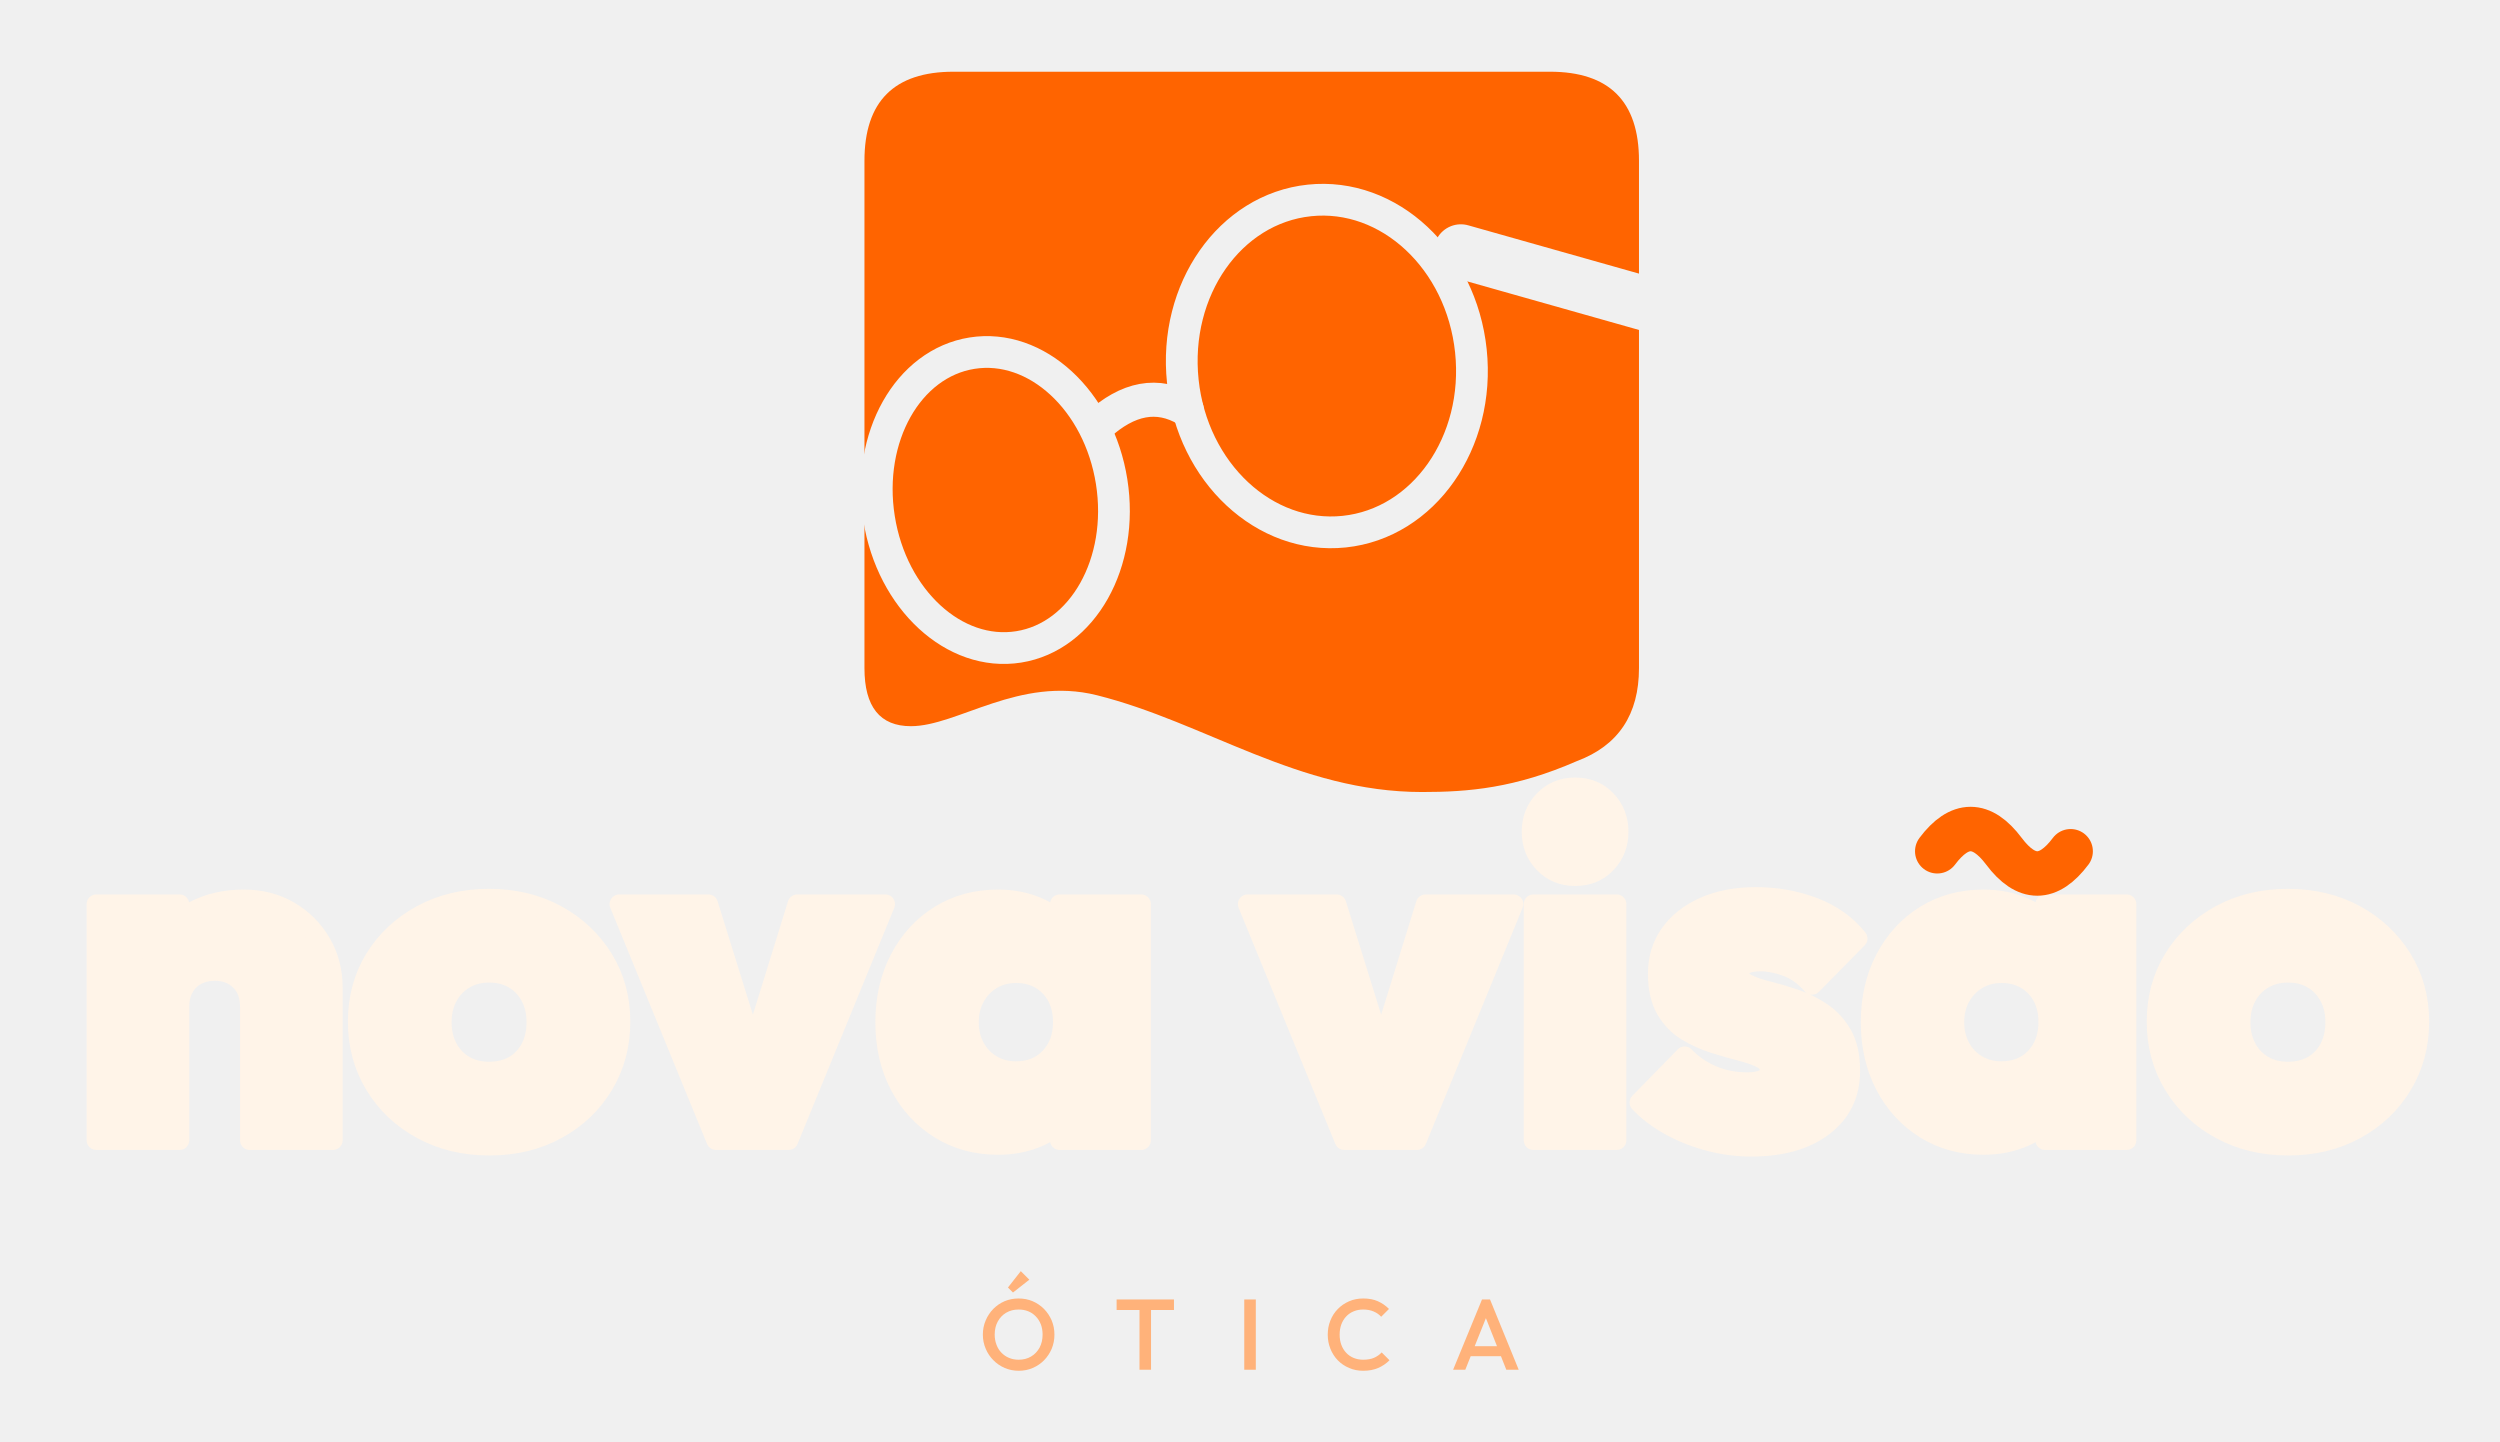
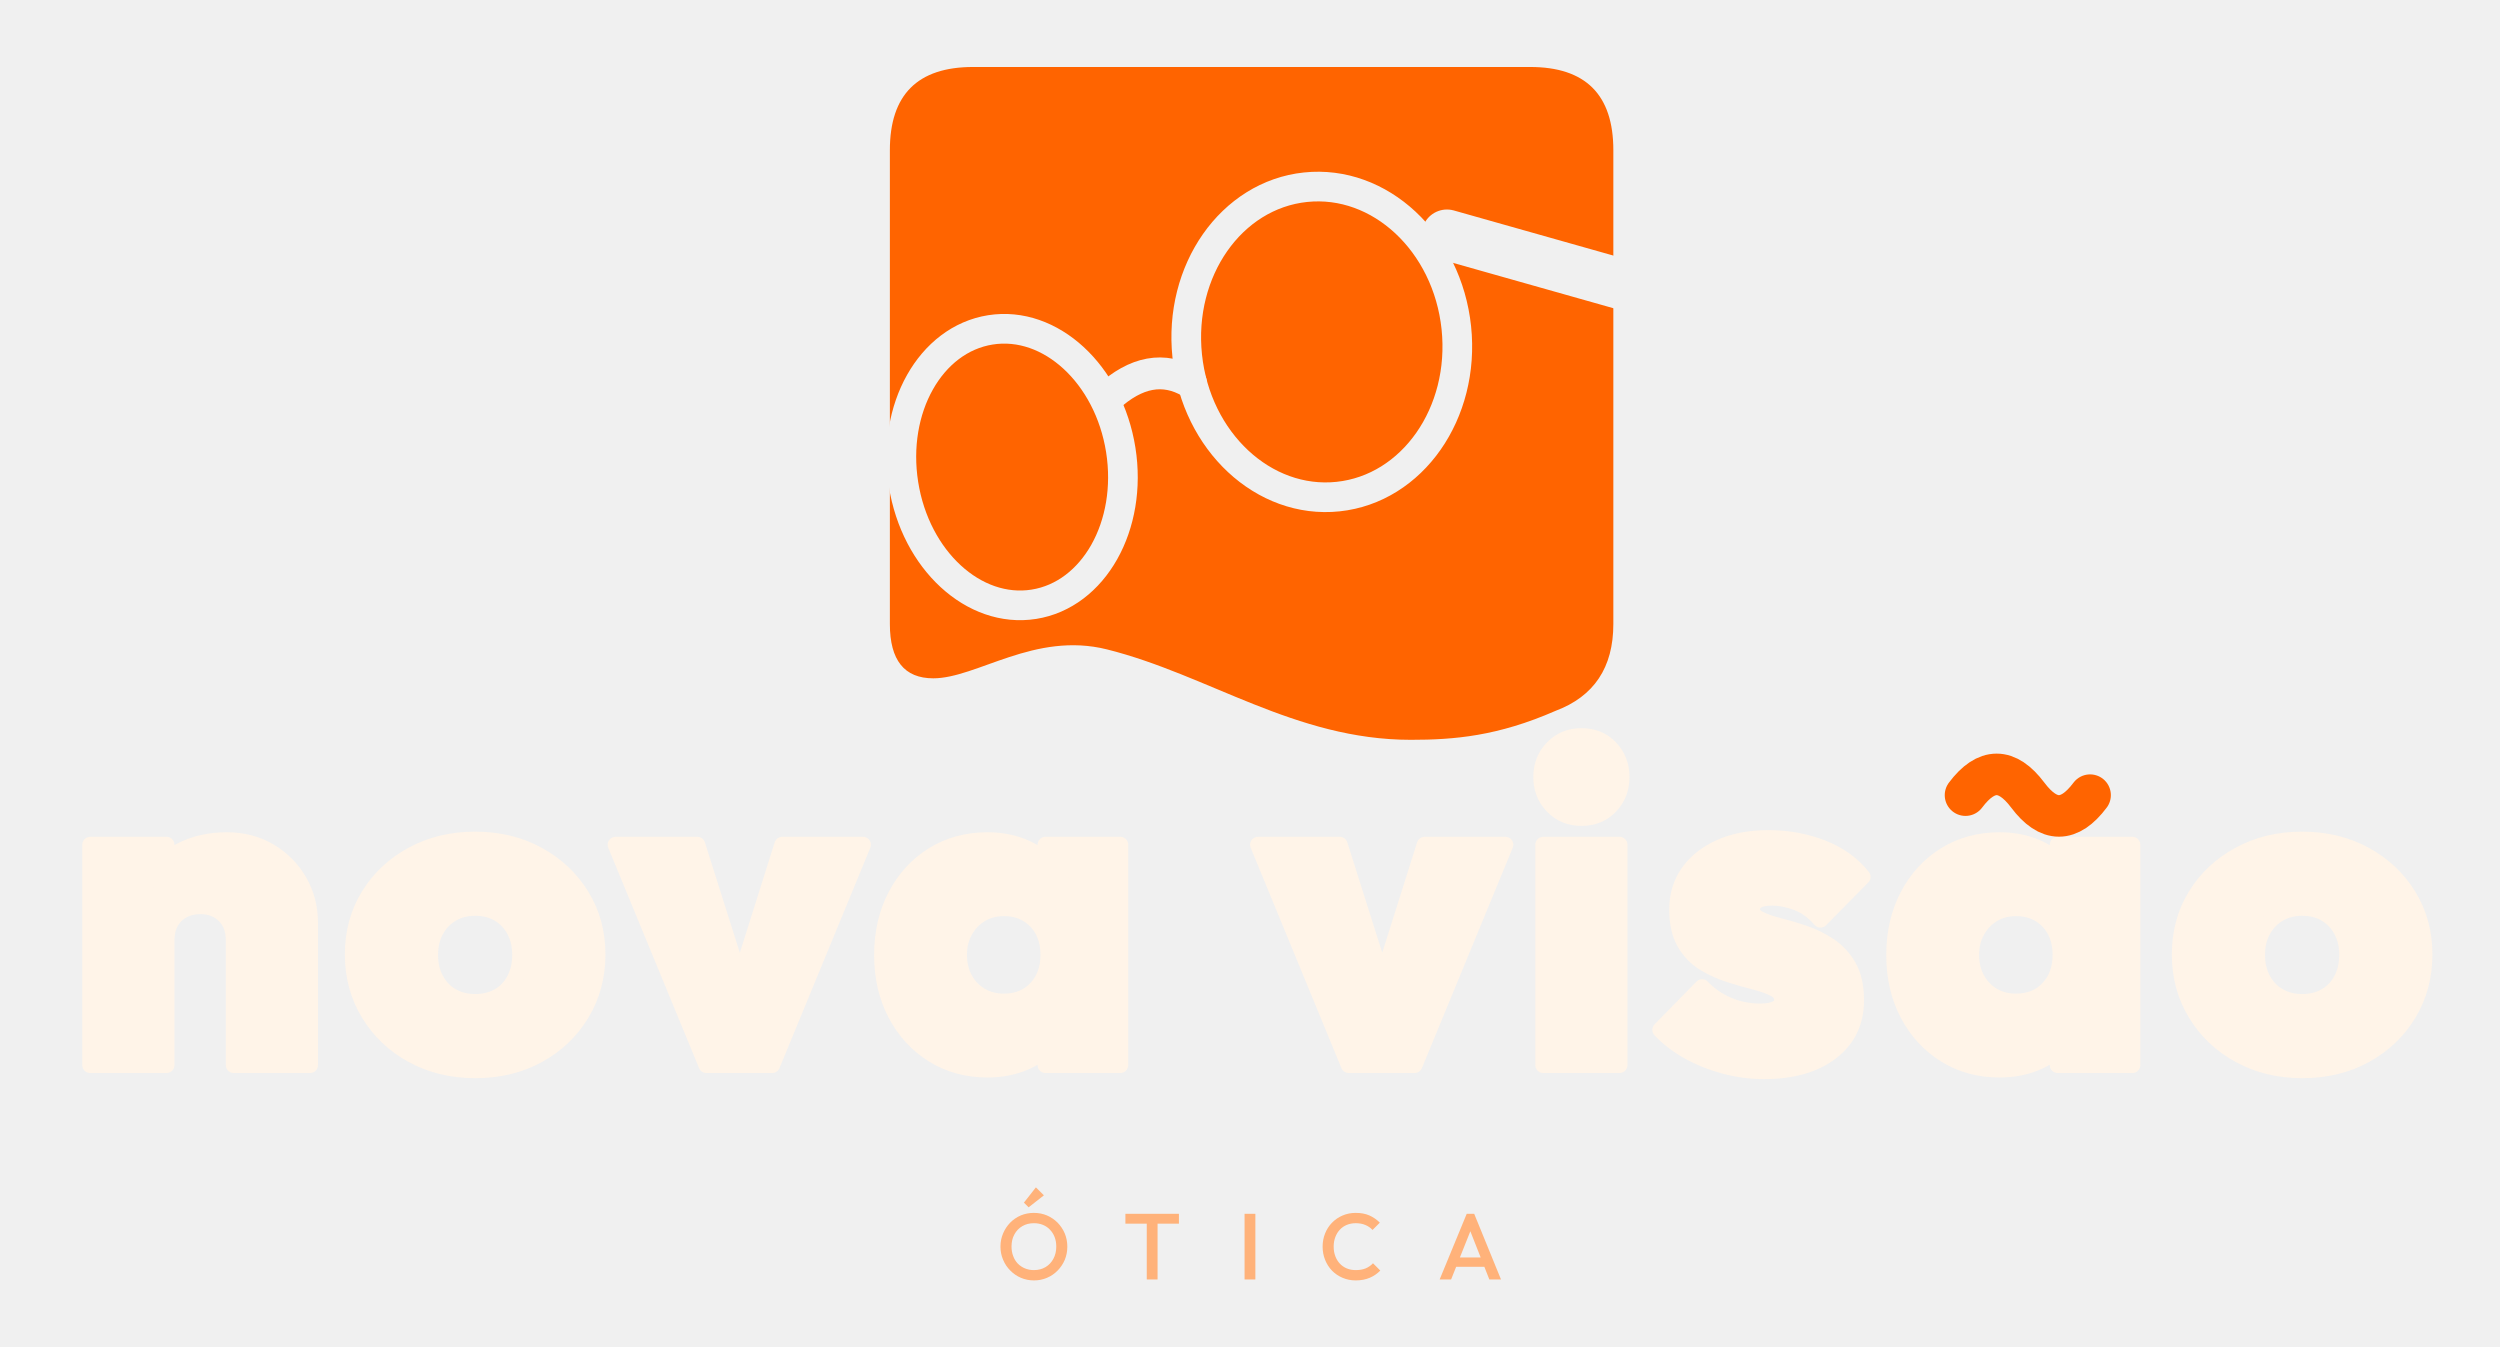
- <svg xmlns="http://www.w3.org/2000/svg" viewBox="0 0 348.6 201" role="img" aria-label="Nova Visão ótica">
+ <svg xmlns="http://www.w3.org/2000/svg" viewBox="0 0 373.2 201" role="img" aria-label="Nova Visão ótica">
  <defs>
    <mask id="k" maskUnits="userSpaceOnUse" x="-20" y="-20" width="150" height="140">
      <rect x="-20" y="-20" width="150" height="140" fill="#fff" />
      <g fill="none" stroke="#000" stroke-width="4.1" stroke-linecap="round">
        <ellipse cx="16.9" cy="55.3" rx="15.2" ry="19.2" transform="rotate(-9 16.9 55.3)" />
        <ellipse cx="59.7" cy="38.0" rx="18.7" ry="21.5" transform="rotate(-6 59.7 38.0)" />
        <path d="M30.1 45.7Q36 40.3 41.6 43.6" stroke-width="4.4" />
      </g>
      <path d="M77 23.2L106 31.4" stroke="#000" stroke-width="7" stroke-linecap="round" fill="none" />
    </mask>
  </defs>
-   <g transform="translate(120.54 10) scale(1.08)">
+   <g transform="translate(132.84 10) scale(1.08)">
    <g mask="url(#k)">
      <path d="M11.5 0H88.5Q100 0 100 11.5V77Q100 86 92 89C84 92.5 78 93 72 93C56 93 44 84 30 80.5C20 78 12 84.5 6 84.5Q0 84.5 0 77V11.5Q0 0 11.5 0Z" fill="#FF6400" />
    </g>
  </g>
-   <path d="M34.82 159.00L34.82 140.38Q34.82 138.07 33.45 136.74Q32.07 135.41 29.97 135.41Q28.53 135.41 27.41 136.01Q26.29 136.61 25.67 137.74Q25.04 138.86 25.04 140.38L20.53 138.28Q20.53 134.32 22.27 131.44Q24.01 128.55 27.07 126.97Q30.13 125.39 34.00 125.39Q37.58 125.39 40.39 127.05Q43.20 128.71 44.81 131.49Q46.43 134.28 46.43 137.74L46.43 159.00L34.82 159.00ZM13.43 159.00L13.43 126.07L25.04 126.07L25.04 159.00L13.43 159.00ZM68.24 159.77Q62.98 159.77 58.82 157.51Q54.66 155.26 52.26 151.32Q49.86 147.38 49.86 142.47Q49.86 137.55 52.23 133.68Q54.61 129.81 58.77 127.55Q62.93 125.29 68.19 125.29Q73.46 125.29 77.60 127.54Q81.73 129.79 84.13 133.67Q86.54 137.55 86.54 142.47Q86.54 147.38 84.16 151.32Q81.78 155.26 77.64 157.51Q73.51 159.77 68.24 159.77ZM68.19 149.40Q70.17 149.40 71.66 148.55Q73.14 147.69 73.96 146.13Q74.77 144.56 74.77 142.51Q74.77 140.47 73.92 138.92Q73.08 137.37 71.62 136.52Q70.17 135.66 68.19 135.66Q66.27 135.66 64.79 136.54Q63.30 137.42 62.46 138.97Q61.62 140.51 61.62 142.56Q61.62 144.56 62.46 146.13Q63.30 147.69 64.79 148.55Q66.27 149.40 68.19 149.40ZM99.84 159.00L86.35 126.07L98.77 126.07L107.39 153.78L102.59 153.78L111.17 126.07L123.45 126.07L109.96 159.00L99.84 159.00ZM139.17 159.67Q134.60 159.67 131.03 157.45Q127.47 155.23 125.44 151.37Q123.41 147.51 123.41 142.55Q123.41 137.57 125.44 133.69Q127.47 129.81 131.03 127.60Q134.60 125.39 139.17 125.39Q142.29 125.39 144.86 126.54Q147.43 127.68 149.09 129.71Q150.76 131.74 151.10 134.37L151.10 150.70Q150.76 153.33 149.10 155.36Q147.45 157.39 144.87 158.53Q142.29 159.67 139.17 159.67ZM141.66 149.34Q144.59 149.34 146.39 147.43Q148.18 145.53 148.18 142.53Q148.18 140.51 147.38 139.00Q146.58 137.48 145.11 136.60Q143.64 135.72 141.70 135.72Q139.79 135.72 138.32 136.60Q136.85 137.48 135.99 139.02Q135.13 140.56 135.13 142.53Q135.13 144.50 135.97 146.04Q136.80 147.58 138.30 148.46Q139.79 149.34 141.66 149.34ZM147.76 159.00L147.76 150.16L149.43 142.13L147.76 134.16L147.76 126.07L159.13 126.07L159.13 159.00L147.76 159.00ZM187.45 159.00L173.96 126.07L186.38 126.07L195.00 153.78L190.19 153.78L198.78 126.07L211.06 126.07L197.57 159.00L187.45 159.00ZM213.82 159.00L213.82 126.07L225.43 126.07L225.43 159.00L213.82 159.00ZM219.63 122.19Q217.01 122.19 215.27 120.39Q213.54 118.60 213.54 115.98Q213.54 113.36 215.27 111.57Q217.01 109.77 219.63 109.77Q222.31 109.77 224.01 111.57Q225.72 113.36 225.72 115.98Q225.72 118.60 224.01 120.39Q222.31 122.19 219.63 122.19ZM244.19 159.92Q241.20 159.92 238.27 159.14Q235.34 158.36 232.83 156.97Q230.33 155.58 228.58 153.74L234.91 147.27Q236.55 148.98 238.79 149.93Q241.03 150.88 243.60 150.88Q245.11 150.88 245.93 150.46Q246.74 150.04 246.74 149.26Q246.74 148.16 245.60 147.60Q244.46 147.03 242.69 146.58Q240.92 146.13 238.94 145.50Q236.96 144.87 235.17 143.78Q233.37 142.68 232.25 140.74Q231.14 138.80 231.14 135.76Q231.14 132.61 232.83 130.21Q234.52 127.82 237.62 126.43Q240.73 125.05 244.87 125.05Q249.12 125.05 252.93 126.50Q256.73 127.96 259.05 130.87L252.67 137.35Q251.06 135.50 249.09 134.79Q247.13 134.09 245.50 134.09Q243.96 134.09 243.26 134.54Q242.56 134.99 242.56 135.74Q242.56 136.64 243.68 137.19Q244.79 137.74 246.57 138.18Q248.34 138.62 250.29 139.28Q252.24 139.95 254.02 141.13Q255.79 142.32 256.91 144.27Q258.02 146.22 258.02 149.33Q258.02 154.20 254.28 157.06Q250.54 159.92 244.19 159.92ZM276.58 159.67Q272.01 159.67 268.44 157.45Q264.88 155.23 262.85 151.37Q260.82 147.51 260.82 142.55Q260.82 137.57 262.85 133.69Q264.88 129.81 268.44 127.60Q272.01 125.39 276.58 125.39Q279.70 125.39 282.27 126.54Q284.85 127.68 286.51 129.71Q288.17 131.74 288.51 134.37L288.51 150.70Q288.17 153.33 286.52 155.36Q284.86 157.39 282.28 158.53Q279.70 159.67 276.58 159.67ZM279.07 149.34Q282.00 149.34 283.80 147.43Q285.59 145.53 285.59 142.53Q285.59 140.51 284.79 139.00Q283.99 137.48 282.52 136.60Q281.05 135.72 279.12 135.72Q277.20 135.72 275.73 136.60Q274.26 137.48 273.40 139.02Q272.54 140.56 272.54 142.53Q272.54 144.50 273.38 146.04Q274.21 147.58 275.71 148.46Q277.20 149.34 279.07 149.34ZM285.17 159.00L285.17 150.16L286.84 142.13L285.17 134.16L285.17 126.07L296.54 126.07L296.54 159.00L285.17 159.00ZM319.07 159.77Q313.81 159.77 309.65 157.51Q305.49 155.26 303.09 151.32Q300.69 147.38 300.69 142.47Q300.69 137.55 303.07 133.68Q305.45 129.81 309.60 127.55Q313.76 125.29 319.02 125.29Q324.29 125.29 328.43 127.54Q332.56 129.79 334.96 133.67Q337.37 137.55 337.37 142.47Q337.37 147.38 334.99 151.32Q332.61 155.26 328.47 157.51Q324.34 159.77 319.07 159.77ZM319.02 149.40Q321.00 149.40 322.49 148.55Q323.97 147.69 324.79 146.13Q325.60 144.56 325.60 142.51Q325.60 140.47 324.75 138.92Q323.91 137.37 322.45 136.52Q321.00 135.66 319.02 135.66Q317.10 135.66 315.62 136.54Q314.13 137.42 313.29 138.97Q312.45 140.51 312.45 142.56Q312.45 144.56 313.29 146.13Q314.13 147.69 315.62 148.55Q317.10 149.40 319.02 149.40Z" fill="#FFF4E8" stroke="#FFF4E8" stroke-width="2.7" stroke-linejoin="round" />
-   <path d="M270.13 118.7Q274.78 112.5 279.43 118.7T288.73 118.7" fill="none" stroke="#FF6400" stroke-width="6.2" stroke-linecap="round" />
-   <path d="M142.06 191.14Q141.01 191.14 140.10 190.75Q139.19 190.36 138.51 189.66Q137.82 188.97 137.44 188.05Q137.05 187.14 137.05 186.09Q137.05 185.04 137.44 184.13Q137.82 183.22 138.50 182.52Q139.18 181.83 140.08 181.44Q140.99 181.06 142.04 181.06Q143.09 181.06 143.99 181.44Q144.89 181.83 145.58 182.52Q146.26 183.22 146.65 184.13Q147.03 185.05 147.03 186.10Q147.03 187.15 146.65 188.07Q146.26 188.98 145.59 189.67Q144.91 190.36 144.00 190.75Q143.10 191.14 142.06 191.14ZM142.04 189.60Q143.03 189.60 143.78 189.15Q144.53 188.70 144.96 187.91Q145.38 187.12 145.38 186.09Q145.38 185.32 145.14 184.68Q144.89 184.04 144.44 183.57Q144.00 183.10 143.39 182.85Q142.78 182.60 142.04 182.60Q141.06 182.60 140.31 183.04Q139.56 183.48 139.13 184.27Q138.70 185.05 138.70 186.09Q138.70 186.86 138.95 187.51Q139.19 188.16 139.64 188.62Q140.08 189.08 140.69 189.34Q141.31 189.60 142.04 189.60ZM141.25 180.23L140.55 179.53L142.34 177.25L143.53 178.44L141.25 180.23ZM158.89 191.00L158.89 181.48L160.50 181.48L160.50 191.00L158.89 191.00ZM155.70 182.67L155.70 181.20L163.70 181.20L163.70 182.67L155.70 182.67ZM173.50 191.00L173.50 181.20L175.11 181.20L175.11 191.00L173.50 191.00ZM190.09 191.14Q189.02 191.14 188.12 190.75Q187.22 190.37 186.54 189.68Q185.87 188.98 185.51 188.07Q185.14 187.15 185.14 186.10Q185.14 185.05 185.51 184.13Q185.87 183.22 186.54 182.53Q187.22 181.84 188.12 181.45Q189.02 181.06 190.09 181.06Q191.28 181.06 192.14 181.45Q193.01 181.84 193.68 182.52L192.59 183.61Q192.16 183.13 191.53 182.87Q190.91 182.60 190.09 182.60Q189.36 182.60 188.76 182.85Q188.15 183.10 187.71 183.57Q187.27 184.04 187.03 184.69Q186.80 185.33 186.80 186.10Q186.80 186.87 187.03 187.51Q187.27 188.16 187.71 188.63Q188.15 189.10 188.76 189.35Q189.36 189.60 190.09 189.60Q190.98 189.60 191.60 189.33Q192.23 189.05 192.66 188.58L193.75 189.67Q193.08 190.36 192.17 190.75Q191.26 191.14 190.09 191.14ZM202.62 191.00L206.65 181.20L207.77 181.20L211.77 191.00L210.04 191.00L206.90 183.06L207.49 183.06L204.32 191.00L202.62 191.00ZM204.60 189.11L204.60 187.71L209.80 187.71L209.80 189.11L204.60 189.11Z" fill="#FFB27A" />
+   <path d="M34.89 159.00L34.89 140.38Q34.89 138.02 33.49 136.65Q32.08 135.28 29.92 135.28Q28.44 135.28 27.29 135.90Q26.14 136.52 25.50 137.67Q24.86 138.82 24.86 140.38L20.43 138.30Q20.43 134.36 22.17 131.47Q23.90 128.59 26.95 127.00Q29.99 125.42 33.86 125.42Q37.44 125.42 40.25 127.09Q43.06 128.76 44.67 131.55Q46.29 134.34 46.29 137.79L46.29 159.00L34.89 159.00ZM13.46 159.00L13.46 126.10L24.86 126.10L24.86 159.00L13.46 159.00ZM70.96 159.77Q65.74 159.77 61.59 157.51Q57.45 155.25 55.06 151.32Q52.66 147.38 52.66 142.48Q52.66 137.58 55.03 133.71Q57.41 129.84 61.55 127.59Q65.69 125.33 70.92 125.33Q76.17 125.33 80.28 127.58Q84.40 129.82 86.80 133.70Q89.20 137.58 89.20 142.48Q89.20 147.38 86.82 151.32Q84.45 155.25 80.33 157.51Q76.21 159.77 70.96 159.77ZM70.92 149.57Q72.94 149.57 74.46 148.69Q75.98 147.81 76.81 146.21Q77.64 144.62 77.64 142.53Q77.64 140.44 76.78 138.86Q75.91 137.28 74.43 136.41Q72.94 135.53 70.92 135.53Q68.96 135.53 67.44 136.43Q65.92 137.33 65.07 138.91Q64.21 140.48 64.21 142.57Q64.21 144.62 65.07 146.21Q65.92 147.81 67.44 148.69Q68.96 149.57 70.92 149.57ZM105.45 159.00L91.89 126.10L104.10 126.10L112.85 153.74L108.05 153.74L116.77 126.10L128.83 126.10L115.27 159.00L105.45 159.00ZM147.42 159.67Q142.85 159.67 139.29 157.45Q135.73 155.23 133.70 151.37Q131.67 147.52 131.67 142.57Q131.67 137.60 133.70 133.72Q135.73 129.84 139.29 127.63Q142.85 125.42 147.42 125.42Q150.57 125.42 153.16 126.59Q155.74 127.76 157.40 129.82Q159.07 131.89 159.39 134.56L159.39 150.53Q159.07 153.20 157.41 155.27Q155.76 157.34 153.17 158.51Q150.57 159.67 147.42 159.67ZM149.84 149.51Q152.84 149.51 154.67 147.56Q156.50 145.61 156.50 142.55Q156.50 140.48 155.68 138.93Q154.86 137.38 153.36 136.48Q151.86 135.58 149.88 135.58Q147.93 135.58 146.43 136.48Q144.93 137.38 144.05 138.96Q143.17 140.53 143.17 142.55Q143.17 144.57 144.03 146.14Q144.88 147.72 146.41 148.62Q147.93 149.51 149.84 149.51ZM156.07 159.00L156.07 150.17L157.73 142.14L156.07 134.19L156.07 126.10L167.24 126.10L167.24 159.00L156.07 159.00ZM201.34 159.00L187.79 126.10L200.00 126.10L208.75 153.74L203.94 153.74L212.67 126.10L224.73 126.10L211.17 159.00L201.34 159.00ZM230.37 159.00L230.37 126.10L241.77 126.10L241.77 159.00L230.37 159.00ZM236.07 122.11Q233.49 122.11 231.78 120.34Q230.07 118.58 230.07 116.00Q230.07 113.41 231.78 111.65Q233.49 109.88 236.07 109.88Q238.72 109.88 240.39 111.65Q242.07 113.41 242.07 116.00Q242.07 118.58 240.39 120.34Q238.72 122.11 236.07 122.11ZM263.34 159.91Q260.36 159.91 257.45 159.13Q254.54 158.35 252.06 156.97Q249.58 155.58 247.84 153.74L254.09 147.36Q255.73 149.08 257.96 150.03Q260.20 150.99 262.78 150.99Q264.34 150.99 265.18 150.55Q266.02 150.11 266.02 149.30Q266.02 148.18 264.88 147.61Q263.74 147.03 261.96 146.57Q260.17 146.12 258.19 145.49Q256.21 144.86 254.40 143.77Q252.60 142.67 251.48 140.74Q250.36 138.80 250.36 135.77Q250.36 132.62 252.04 130.23Q253.72 127.85 256.80 126.47Q259.87 125.10 264.00 125.10Q268.23 125.10 271.99 126.55Q275.76 128.00 278.06 130.90L271.76 137.29Q270.16 135.44 268.21 134.73Q266.25 134.01 264.58 134.01Q263.01 134.01 262.28 134.48Q261.55 134.95 261.55 135.72Q261.55 136.65 262.68 137.20Q263.80 137.76 265.58 138.21Q267.36 138.65 269.32 139.32Q271.28 139.98 273.06 141.16Q274.84 142.34 275.96 144.29Q277.08 146.23 277.08 149.34Q277.08 154.19 273.37 157.05Q269.65 159.91 263.34 159.91ZM298.51 159.67Q293.94 159.67 290.38 157.45Q286.82 155.23 284.79 151.37Q282.76 147.52 282.76 142.57Q282.76 137.60 284.79 133.72Q286.82 129.84 290.38 127.63Q293.94 125.42 298.51 125.42Q301.66 125.42 304.25 126.59Q306.83 127.76 308.50 129.82Q310.16 131.89 310.48 134.56L310.48 150.53Q310.16 153.20 308.51 155.27Q306.85 157.34 304.26 158.51Q301.66 159.67 298.51 159.67ZM300.93 149.51Q303.93 149.51 305.76 147.56Q307.59 145.61 307.59 142.55Q307.59 140.48 306.77 138.93Q305.95 137.38 304.45 136.48Q302.95 135.58 300.97 135.58Q299.02 135.58 297.52 136.48Q296.02 137.38 295.14 138.96Q294.26 140.53 294.26 142.55Q294.26 144.57 295.12 146.14Q295.98 147.72 297.50 148.62Q299.02 149.51 300.93 149.51ZM307.17 159.00L307.17 150.17L308.82 142.14L307.17 134.19L307.17 126.10L318.33 126.10L318.33 159.00L307.17 159.00ZM343.70 159.77Q338.47 159.77 334.33 157.51Q330.18 155.25 327.79 151.32Q325.39 147.38 325.39 142.48Q325.39 137.58 327.76 133.71Q330.14 129.84 334.28 127.59Q338.42 125.33 343.65 125.33Q348.90 125.33 353.02 127.58Q357.14 129.82 359.53 133.70Q361.93 137.58 361.93 142.48Q361.93 147.38 359.56 151.32Q357.18 155.25 353.06 157.51Q348.94 159.77 343.70 159.77ZM343.65 149.57Q345.67 149.57 347.19 148.69Q348.71 147.81 349.54 146.21Q350.38 144.62 350.38 142.53Q350.38 140.44 349.51 138.86Q348.65 137.28 347.16 136.41Q345.67 135.53 343.65 135.53Q341.70 135.53 340.18 136.43Q338.65 137.33 337.80 138.91Q336.94 140.48 336.94 142.57Q336.94 144.62 337.80 146.21Q338.65 147.81 340.18 148.69Q341.70 149.57 343.65 149.57Z" fill="#FFF4E8" stroke="#FFF4E8" stroke-width="2.36" stroke-linejoin="round" />
+   <path d="M293.41 118.7Q298.06 112.5 302.71 118.7T312.01 118.7" fill="none" stroke="#FF6400" stroke-width="6.2" stroke-linecap="round" />
+   <path d="M154.36 191.14Q153.31 191.14 152.40 190.75Q151.49 190.36 150.81 189.66Q150.12 188.97 149.74 188.05Q149.35 187.14 149.35 186.09Q149.35 185.04 149.74 184.13Q150.12 183.22 150.80 182.52Q151.48 181.83 152.38 181.44Q153.29 181.06 154.34 181.06Q155.39 181.06 156.29 181.44Q157.19 181.83 157.88 182.52Q158.56 183.22 158.95 184.13Q159.33 185.05 159.33 186.10Q159.33 187.15 158.95 188.07Q158.56 188.98 157.88 189.67Q157.21 190.36 156.30 190.75Q155.40 191.14 154.36 191.14ZM154.34 189.60Q155.33 189.60 156.08 189.15Q156.83 188.70 157.25 187.91Q157.68 187.12 157.68 186.09Q157.68 185.32 157.44 184.68Q157.19 184.04 156.74 183.57Q156.30 183.10 155.69 182.85Q155.08 182.60 154.34 182.60Q153.36 182.60 152.61 183.04Q151.86 183.48 151.43 184.27Q151.00 185.05 151.00 186.09Q151.00 186.86 151.25 187.51Q151.49 188.16 151.93 188.62Q152.38 189.08 152.99 189.34Q153.61 189.60 154.34 189.60ZM153.55 180.23L152.85 179.53L154.64 177.25L155.83 178.44L153.55 180.23ZM171.19 191.00L171.19 181.48L172.80 181.48L172.80 191.00L171.19 191.00ZM168.00 182.67L168.00 181.20L175.99 181.20L175.99 182.67L168.00 182.67ZM185.79 191.00L185.79 181.20L187.40 181.20L187.40 191.00L185.79 191.00ZM202.38 191.14Q201.32 191.14 200.42 190.75Q199.51 190.37 198.84 189.68Q198.17 188.98 197.81 188.07Q197.44 187.15 197.44 186.10Q197.44 185.05 197.81 184.13Q198.17 183.22 198.84 182.53Q199.51 181.84 200.42 181.45Q201.32 181.06 202.38 181.06Q203.57 181.06 204.44 181.45Q205.31 181.84 205.98 182.52L204.89 183.61Q204.46 183.13 203.83 182.87Q203.21 182.60 202.38 182.60Q201.66 182.60 201.05 182.85Q200.45 183.10 200.01 183.57Q199.57 184.04 199.33 184.69Q199.09 185.33 199.09 186.10Q199.09 186.87 199.33 187.51Q199.57 188.16 200.01 188.63Q200.45 189.10 201.05 189.35Q201.66 189.60 202.38 189.60Q203.28 189.60 203.90 189.33Q204.53 189.05 204.96 188.58L206.05 189.67Q205.38 190.36 204.47 190.75Q203.56 191.14 202.38 191.14ZM214.91 191.00L218.95 181.20L220.07 181.20L224.07 191.00L222.33 191.00L219.20 183.06L219.79 183.06L216.62 191.00L214.91 191.00ZM216.90 189.11L216.90 187.71L222.10 187.71L222.10 189.11L216.90 189.11Z" fill="#FFB27A" />
</svg>
